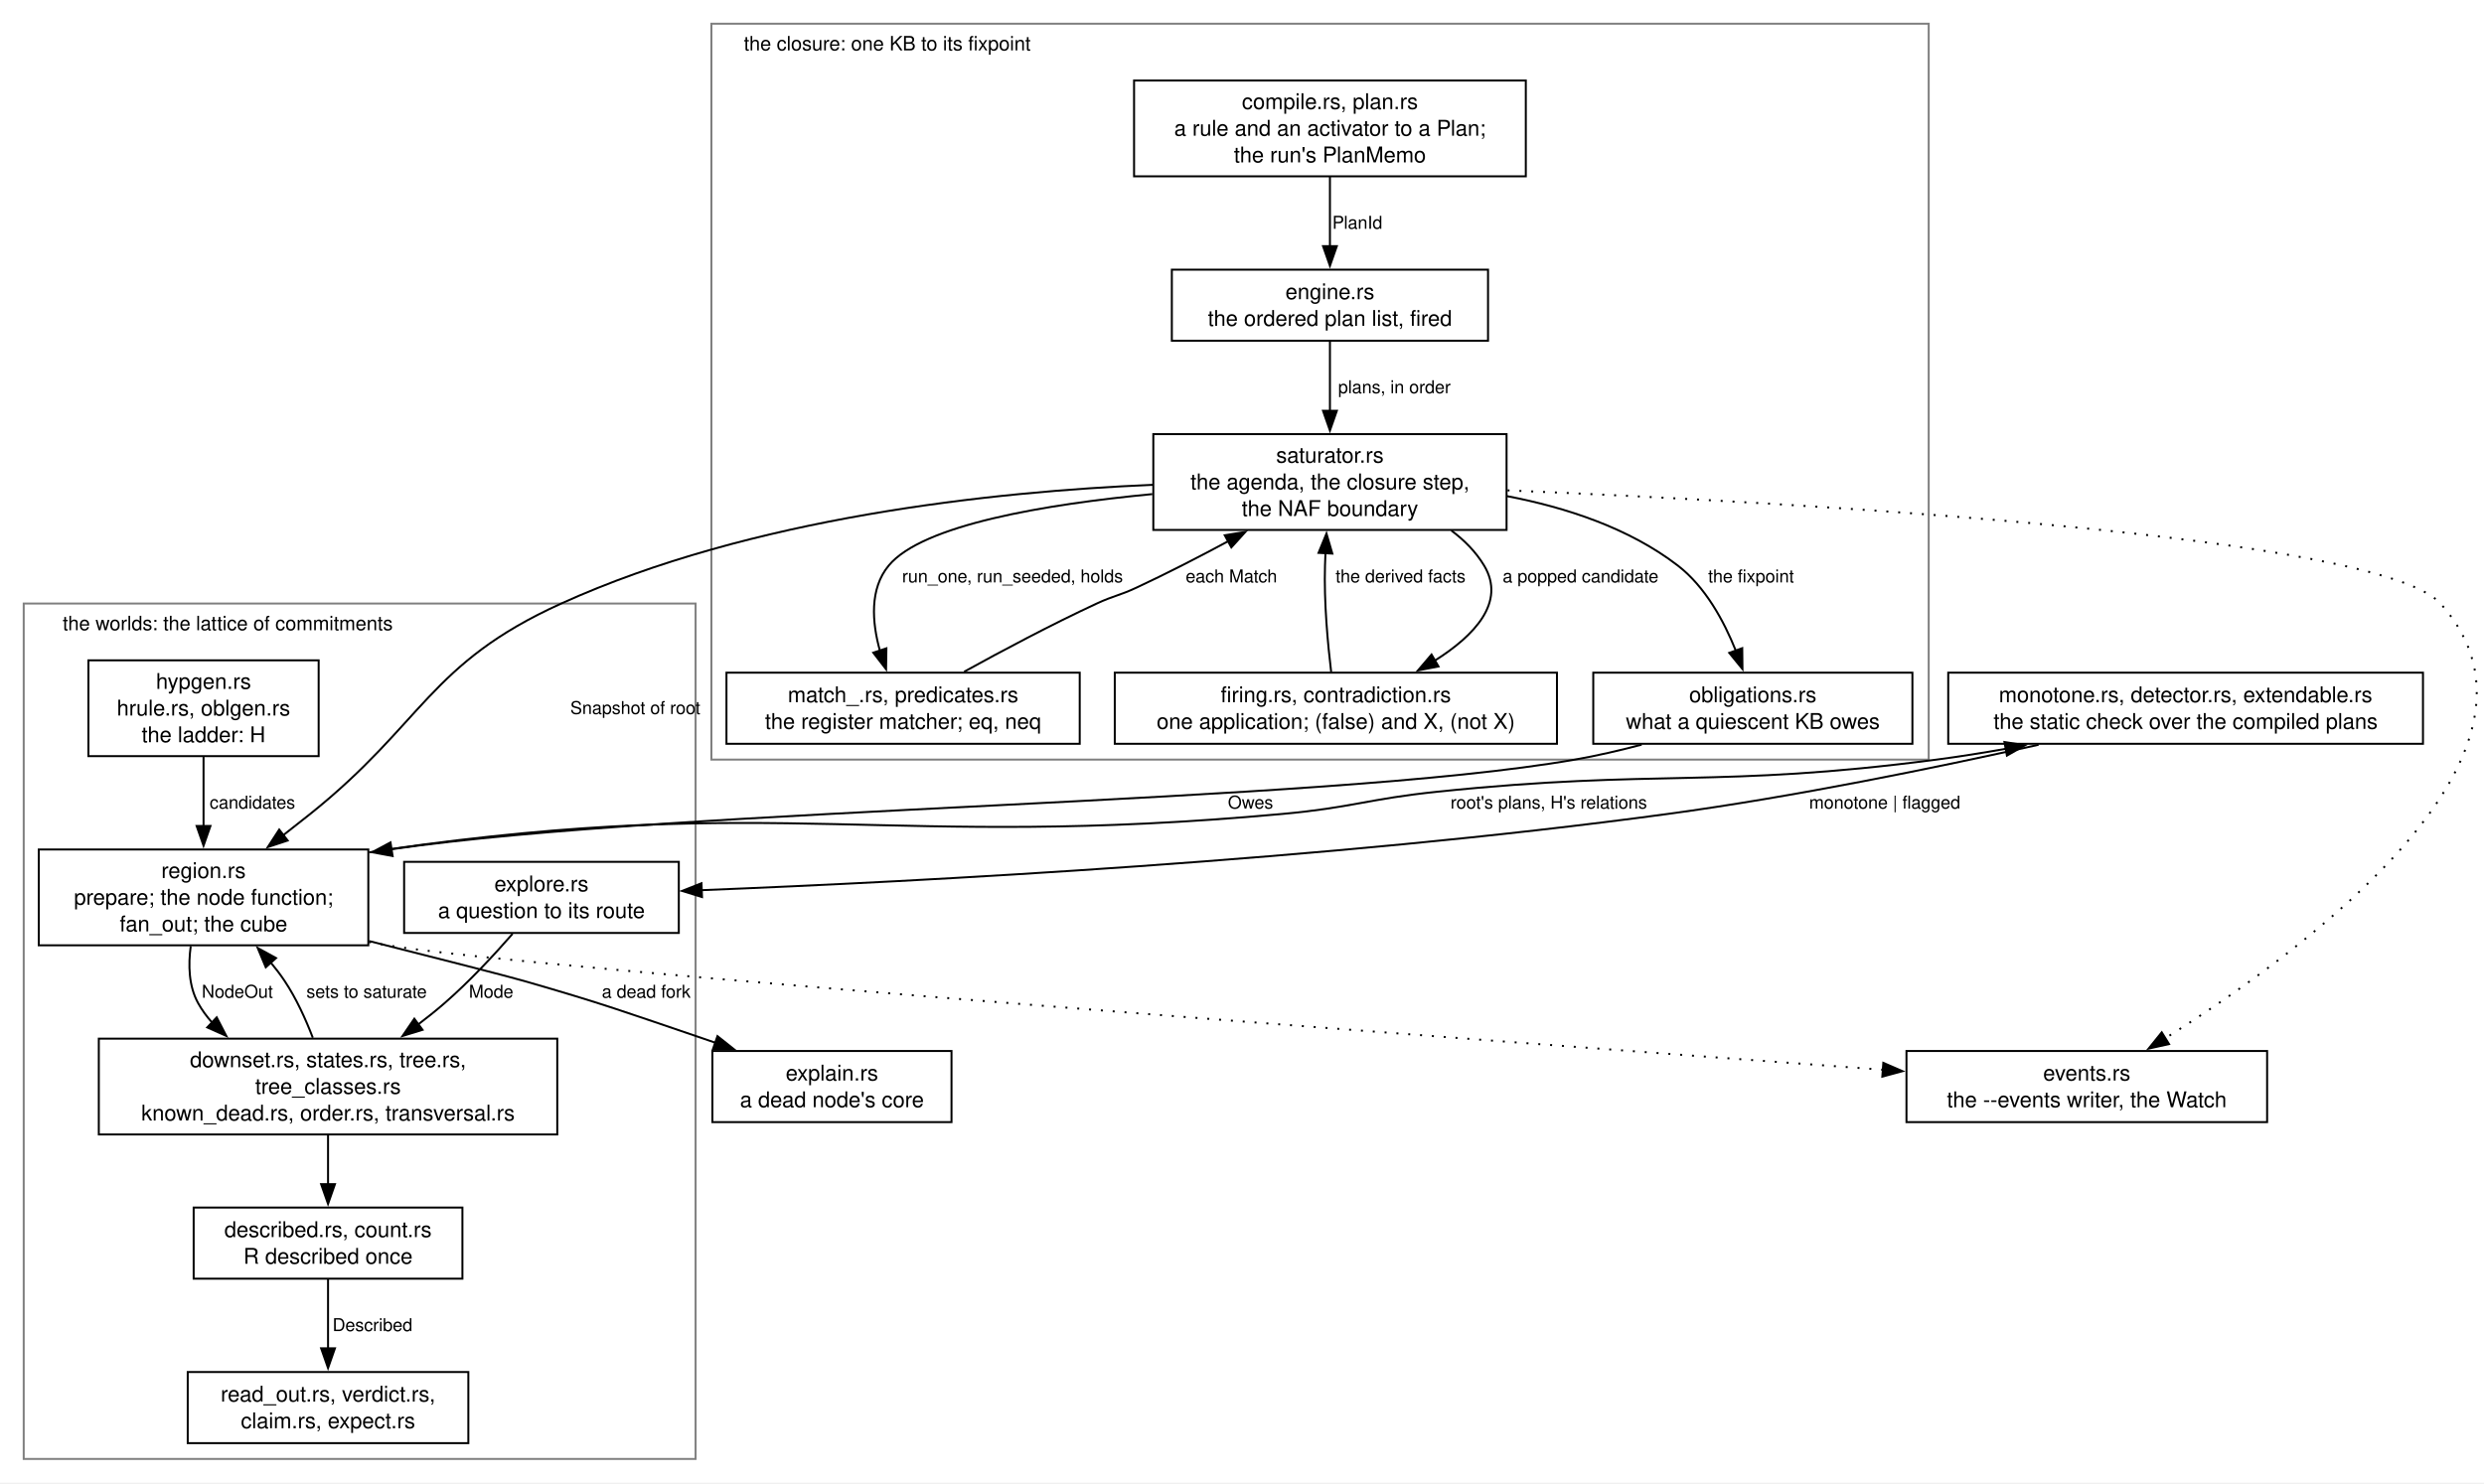
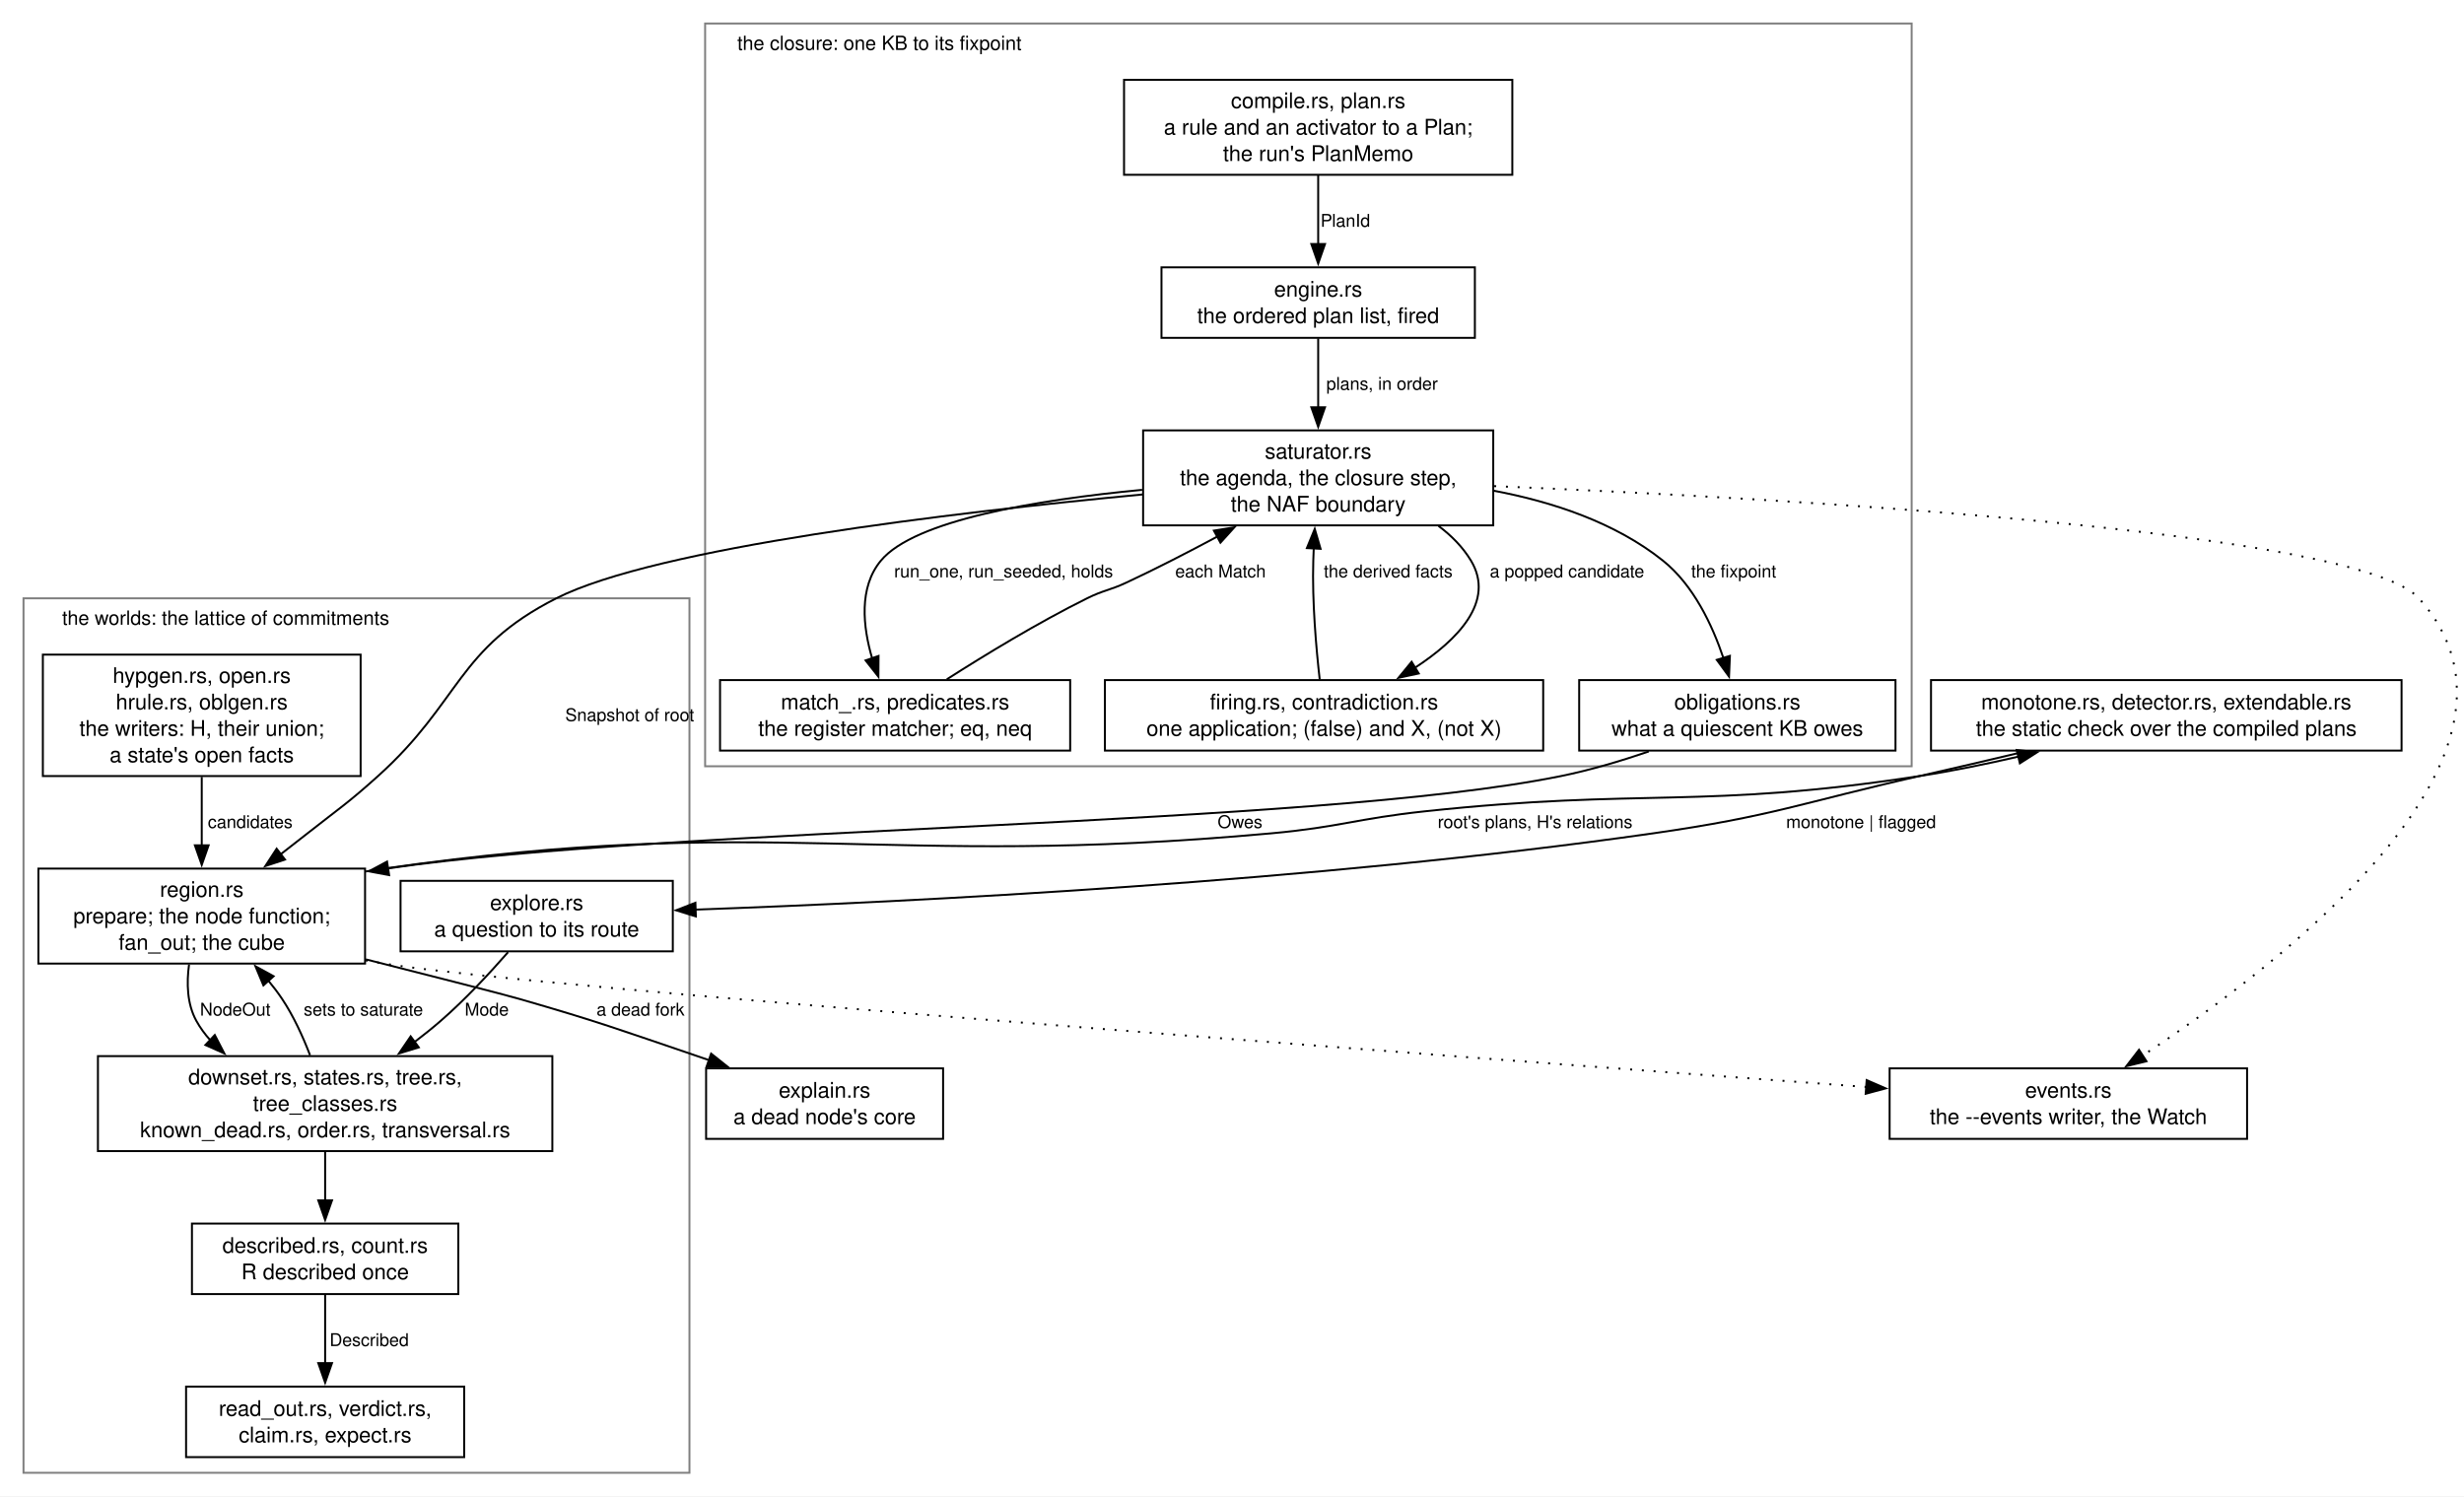
- <svg xmlns="http://www.w3.org/2000/svg" width="1257pt" height="751pt" viewBox="0.00 0.00 1257.00 751.00">
-   <g id="graph0" class="graph" transform="scale(1 1) rotate(0) translate(4 746.5)">
-     <polygon fill="white" stroke="none" points="-4,4 -4,-746.5 1253.39,-746.5 1253.39,4 -4,4" />
+ <svg xmlns="http://www.w3.org/2000/svg" width="1258pt" height="764pt" viewBox="0.00 0.00 1258.00 764.00">
+   <g id="graph0" class="graph" transform="scale(1 1) rotate(0) translate(4 760)">
+     <polygon fill="white" stroke="none" points="-4,4 -4,-760 1254.46,-760 1254.46,4 -4,4" />
    <g id="clust1" class="cluster">
-       <polygon fill="none" stroke="#7f7f7f" points="356,-362 356,-734.5 972,-734.5 972,-362 356,-362" />
-       <text xml:space="preserve" text-anchor="middle" x="445" y="-721" font-family="Helvetica,sans-Serif" font-size="10.00">the closure: one KB to its fixpoint</text>
+       <polygon fill="none" stroke="#7f7f7f" points="356,-368.75 356,-748 972,-748 972,-368.75 356,-368.75" />
+       <text xml:space="preserve" text-anchor="middle" x="445" y="-734.5" font-family="Helvetica,sans-Serif" font-size="10.00">the closure: one KB to its fixpoint</text>
    </g>
    <g id="clust2" class="cluster">
-       <polygon fill="none" stroke="#7f7f7f" points="8,-8 8,-441 348,-441 348,-8 8,-8" />
-       <text xml:space="preserve" text-anchor="middle" x="111.25" y="-427.5" font-family="Helvetica,sans-Serif" font-size="10.00">the worlds: the lattice of commitments</text>
+       <polygon fill="none" stroke="#7f7f7f" points="8,-8 8,-454.5 348,-454.5 348,-8 8,-8" />
+       <text xml:space="preserve" text-anchor="middle" x="111.25" y="-441" font-family="Helvetica,sans-Serif" font-size="10.00">the worlds: the lattice of commitments</text>
    </g>
    <g id="node1" class="node">
-       <polygon fill="none" stroke="black" points="768.12,-705.75 569.88,-705.75 569.88,-657.25 768.12,-657.25 768.12,-705.75" />
-       <text xml:space="preserve" text-anchor="middle" x="669" y="-691.3" font-family="Helvetica,sans-Serif" font-size="11.00">compile.rs, plan.rs</text>
-       <text xml:space="preserve" text-anchor="middle" x="669" y="-677.8" font-family="Helvetica,sans-Serif" font-size="11.00">a rule and an activator to a Plan;</text>
-       <text xml:space="preserve" text-anchor="middle" x="669" y="-664.3" font-family="Helvetica,sans-Serif" font-size="11.00">the run's PlanMemo</text>
+       <polygon fill="none" stroke="black" points="768.12,-719.25 569.88,-719.25 569.88,-670.75 768.12,-670.75 768.12,-719.25" />
+       <text xml:space="preserve" text-anchor="middle" x="669" y="-704.8" font-family="Helvetica,sans-Serif" font-size="11.00">compile.rs, plan.rs</text>
+       <text xml:space="preserve" text-anchor="middle" x="669" y="-691.3" font-family="Helvetica,sans-Serif" font-size="11.00">a rule and an activator to a Plan;</text>
+       <text xml:space="preserve" text-anchor="middle" x="669" y="-677.8" font-family="Helvetica,sans-Serif" font-size="11.00">the run's PlanMemo</text>
    </g>
    <g id="node2" class="node">
-       <polygon fill="none" stroke="black" points="749,-610 589,-610 589,-574 749,-574 749,-610" />
-       <text xml:space="preserve" text-anchor="middle" x="669" y="-595.05" font-family="Helvetica,sans-Serif" font-size="11.00">engine.rs</text>
-       <text xml:space="preserve" text-anchor="middle" x="669" y="-581.55" font-family="Helvetica,sans-Serif" font-size="11.00">the ordered plan list, fired</text>
+       <polygon fill="none" stroke="black" points="749,-623.5 589,-623.5 589,-587.5 749,-587.5 749,-623.5" />
+       <text xml:space="preserve" text-anchor="middle" x="669" y="-608.55" font-family="Helvetica,sans-Serif" font-size="11.00">engine.rs</text>
+       <text xml:space="preserve" text-anchor="middle" x="669" y="-595.05" font-family="Helvetica,sans-Serif" font-size="11.00">the ordered plan list, fired</text>
    </g>
    <g id="edge1" class="edge">
-       <path fill="none" stroke="black" d="M669,-657.05C669,-646.16 669,-633.1 669,-621.63" />
-       <polygon fill="black" stroke="black" points="672.5,-621.92 669,-611.92 665.5,-621.92 672.5,-621.92" />
-       <text xml:space="preserve" text-anchor="middle" x="682.88" y="-630.7" font-family="Helvetica,sans-Serif" font-size="9.00">PlanId</text>
+       <path fill="none" stroke="black" d="M669,-670.55C669,-659.66 669,-646.6 669,-635.13" />
+       <polygon fill="black" stroke="black" points="672.5,-635.42 669,-625.42 665.5,-635.42 672.5,-635.42" />
+       <text xml:space="preserve" text-anchor="middle" x="682.88" y="-644.2" font-family="Helvetica,sans-Serif" font-size="9.00">PlanId</text>
    </g>
    <g id="node4" class="node">
-       <polygon fill="none" stroke="black" points="758.38,-526.75 579.62,-526.75 579.62,-478.25 758.38,-478.25 758.38,-526.75" />
-       <text xml:space="preserve" text-anchor="middle" x="669" y="-512.3" font-family="Helvetica,sans-Serif" font-size="11.00">saturator.rs</text>
-       <text xml:space="preserve" text-anchor="middle" x="669" y="-498.8" font-family="Helvetica,sans-Serif" font-size="11.00">the agenda, the closure step,</text>
-       <text xml:space="preserve" text-anchor="middle" x="669" y="-485.3" font-family="Helvetica,sans-Serif" font-size="11.00">the NAF boundary</text>
+       <polygon fill="none" stroke="black" points="758.38,-540.25 579.62,-540.25 579.62,-491.75 758.38,-491.75 758.38,-540.25" />
+       <text xml:space="preserve" text-anchor="middle" x="669" y="-525.8" font-family="Helvetica,sans-Serif" font-size="11.00">saturator.rs</text>
+       <text xml:space="preserve" text-anchor="middle" x="669" y="-512.3" font-family="Helvetica,sans-Serif" font-size="11.00">the agenda, the closure step,</text>
+       <text xml:space="preserve" text-anchor="middle" x="669" y="-498.8" font-family="Helvetica,sans-Serif" font-size="11.00">the NAF boundary</text>
    </g>
    <g id="edge2" class="edge">
-       <path fill="none" stroke="black" d="M669,-573.71C669,-563.6 669,-550.46 669,-538.29" />
-       <polygon fill="black" stroke="black" points="672.5,-538.56 669,-528.56 665.5,-538.56 672.5,-538.56" />
-       <text xml:space="preserve" text-anchor="middle" x="701.62" y="-547.45" font-family="Helvetica,sans-Serif" font-size="9.00">plans, in order</text>
+       <path fill="none" stroke="black" d="M669,-587.21C669,-577.1 669,-563.96 669,-551.79" />
+       <polygon fill="black" stroke="black" points="672.5,-552.06 669,-542.06 665.5,-552.06 672.5,-552.06" />
+       <text xml:space="preserve" text-anchor="middle" x="701.62" y="-560.95" font-family="Helvetica,sans-Serif" font-size="9.00">plans, in order</text>
    </g>
    <g id="node3" class="node">
-       <polygon fill="none" stroke="black" points="542.38,-406 363.62,-406 363.62,-370 542.38,-370 542.38,-406" />
-       <text xml:space="preserve" text-anchor="middle" x="453" y="-391.05" font-family="Helvetica,sans-Serif" font-size="11.00">match_.rs, predicates.rs</text>
-       <text xml:space="preserve" text-anchor="middle" x="453" y="-377.55" font-family="Helvetica,sans-Serif" font-size="11.00">the register matcher; eq, neq</text>
+       <polygon fill="none" stroke="black" points="542.38,-412.75 363.62,-412.75 363.62,-376.75 542.38,-376.75 542.38,-412.75" />
+       <text xml:space="preserve" text-anchor="middle" x="453" y="-397.8" font-family="Helvetica,sans-Serif" font-size="11.00">match_.rs, predicates.rs</text>
+       <text xml:space="preserve" text-anchor="middle" x="453" y="-384.3" font-family="Helvetica,sans-Serif" font-size="11.00">the register matcher; eq, neq</text>
    </g>
    <g id="edge4" class="edge">
-       <path fill="none" stroke="black" d="M483.91,-406.49C502.98,-417.02 528.11,-430.39 551,-441 559.69,-445.03 562.32,-444.96 571,-449 586.35,-456.16 602.69,-464.57 617.54,-472.55" />
-       <polygon fill="black" stroke="black" points="615.76,-475.57 626.22,-477.26 619.1,-469.41 615.76,-475.57" />
-       <text xml:space="preserve" text-anchor="middle" x="619.14" y="-451.7" font-family="Helvetica,sans-Serif" font-size="9.00">each Match</text>
+       <path fill="none" stroke="black" d="M479.39,-413.14C498.76,-425.52 525.94,-442.08 551,-454.5 559.58,-458.75 562.32,-458.46 571,-462.5 586.35,-469.66 602.69,-478.07 617.54,-486.05" />
+       <polygon fill="black" stroke="black" points="615.76,-489.07 626.22,-490.76 619.1,-482.91 615.76,-489.07" />
+       <text xml:space="preserve" text-anchor="middle" x="619.14" y="-465.2" font-family="Helvetica,sans-Serif" font-size="9.00">each Match</text>
    </g>
    <g id="edge3" class="edge">
-       <path fill="none" stroke="black" d="M579.13,-496.39C524.83,-491.21 462.89,-480.85 445.75,-460.25 435.96,-448.49 437.26,-431.56 441.25,-417.16" />
-       <polygon fill="black" stroke="black" points="444.55,-418.33 444.39,-407.73 437.91,-416.12 444.55,-418.33" />
-       <text xml:space="preserve" text-anchor="middle" x="508.38" y="-451.7" font-family="Helvetica,sans-Serif" font-size="9.00">run_one, run_seeded, holds</text>
+       <path fill="none" stroke="black" d="M579.13,-509.89C524.83,-504.71 462.89,-494.35 445.75,-473.75 434.37,-460.08 436.51,-440.01 441.33,-423.65" />
+       <polygon fill="black" stroke="black" points="444.54,-425.08 444.47,-414.48 437.92,-422.81 444.54,-425.08" />
+       <text xml:space="preserve" text-anchor="middle" x="508.38" y="-465.2" font-family="Helvetica,sans-Serif" font-size="9.00">run_one, run_seeded, holds</text>
    </g>
    <g id="node5" class="node">
-       <polygon fill="none" stroke="black" points="783.88,-406 560.12,-406 560.12,-370 783.88,-370 783.88,-406" />
-       <text xml:space="preserve" text-anchor="middle" x="672" y="-391.05" font-family="Helvetica,sans-Serif" font-size="11.00">firing.rs, contradiction.rs</text>
-       <text xml:space="preserve" text-anchor="middle" x="672" y="-377.55" font-family="Helvetica,sans-Serif" font-size="11.00">one application; (false) and X, (not X)</text>
+       <polygon fill="none" stroke="black" points="783.88,-412.75 560.12,-412.75 560.12,-376.75 783.88,-376.75 783.88,-412.75" />
+       <text xml:space="preserve" text-anchor="middle" x="672" y="-397.8" font-family="Helvetica,sans-Serif" font-size="11.00">firing.rs, contradiction.rs</text>
+       <text xml:space="preserve" text-anchor="middle" x="672" y="-384.3" font-family="Helvetica,sans-Serif" font-size="11.00">one application; (false) and X, (not X)</text>
    </g>
    <g id="edge5" class="edge">
-       <path fill="none" stroke="black" d="M730.45,-477.94C737.01,-473.05 742.81,-467.2 747,-460.25 758.2,-441.66 742.11,-424.74 722,-412.06" />
-       <polygon fill="black" stroke="black" points="723.94,-409.14 713.54,-407.13 720.42,-415.19 723.94,-409.14" />
-       <text xml:space="preserve" text-anchor="middle" x="795.83" y="-451.7" font-family="Helvetica,sans-Serif" font-size="9.00">a popped candidate</text>
+       <path fill="none" stroke="black" d="M730.45,-491.44C737.01,-486.55 742.81,-480.7 747,-473.75 759.51,-452.98 740.34,-433.33 718.26,-418.95" />
+       <polygon fill="black" stroke="black" points="720.35,-416.12 709.99,-413.9 716.71,-422.1 720.35,-416.12" />
+       <text xml:space="preserve" text-anchor="middle" x="796.05" y="-465.2" font-family="Helvetica,sans-Serif" font-size="9.00">a popped candidate</text>
    </g>
    <g id="node6" class="node">
-       <polygon fill="none" stroke="black" points="963.75,-406 802.25,-406 802.25,-370 963.75,-370 963.75,-406" />
-       <text xml:space="preserve" text-anchor="middle" x="883" y="-391.05" font-family="Helvetica,sans-Serif" font-size="11.00">obligations.rs</text>
-       <text xml:space="preserve" text-anchor="middle" x="883" y="-377.55" font-family="Helvetica,sans-Serif" font-size="11.00">what a quiescent KB owes</text>
+       <polygon fill="none" stroke="black" points="963.75,-412.75 802.25,-412.75 802.25,-376.75 963.75,-376.75 963.75,-412.75" />
+       <text xml:space="preserve" text-anchor="middle" x="883" y="-397.8" font-family="Helvetica,sans-Serif" font-size="11.00">obligations.rs</text>
+       <text xml:space="preserve" text-anchor="middle" x="883" y="-384.3" font-family="Helvetica,sans-Serif" font-size="11.00">what a quiescent KB owes</text>
    </g>
    <g id="edge7" class="edge">
-       <path fill="none" stroke="black" d="M758.6,-495.36C788.47,-489.65 820.37,-479.19 845,-460.25 858.99,-449.49 868.41,-432.08 874.37,-417.16" />
-       <polygon fill="black" stroke="black" points="877.64,-418.41 877.76,-407.82 871.06,-416.03 877.64,-418.41" />
-       <text xml:space="preserve" text-anchor="middle" x="882.11" y="-451.7" font-family="Helvetica,sans-Serif" font-size="9.00">the fixpoint</text>
+       <path fill="none" stroke="black" d="M758.55,-509.45C788.58,-503.81 820.6,-493.24 845,-473.75 860.59,-461.3 870.22,-440.86 875.88,-424.02" />
+       <polygon fill="black" stroke="black" points="879.21,-425.12 878.76,-414.54 872.51,-423.09 879.21,-425.12" />
+       <text xml:space="preserve" text-anchor="middle" x="881.16" y="-465.2" font-family="Helvetica,sans-Serif" font-size="9.00">the fixpoint</text>
    </g>
    <g id="node8" class="node">
      <polygon fill="none" stroke="black" points="182.38,-316.5 15.62,-316.5 15.62,-268 182.38,-268 182.38,-316.5" />
      <text xml:space="preserve" text-anchor="middle" x="99" y="-302.05" font-family="Helvetica,sans-Serif" font-size="11.00">region.rs</text>
      <text xml:space="preserve" text-anchor="middle" x="99" y="-288.55" font-family="Helvetica,sans-Serif" font-size="11.00">prepare; the node function;</text>
      <text xml:space="preserve" text-anchor="middle" x="99" y="-275.05" font-family="Helvetica,sans-Serif" font-size="11.00">fan_out; the cube</text>
    </g>
    <g id="edge8" class="edge">
-       <path fill="none" stroke="black" d="M579.39,-501.09C497.93,-497.64 376.16,-484.64 280,-441 212.92,-410.56 210.51,-380.54 153,-334.5 148.57,-330.95 143.89,-327.28 139.22,-323.65" />
-       <polygon fill="black" stroke="black" points="141.57,-321.04 131.51,-317.71 137.29,-326.59 141.57,-321.04" />
-       <text xml:space="preserve" text-anchor="middle" x="317.5" y="-385.07" font-family="Helvetica,sans-Serif" font-size="9.00">Snapshot of root</text>
+       <path fill="none" stroke="black" d="M579.54,-507.55C481.38,-498.24 330.98,-480.34 280,-454.5 229.05,-428.67 231.44,-401.98 189,-363.75 173.68,-349.95 169.19,-347.26 153,-334.5 148.54,-330.99 143.85,-327.33 139.17,-323.72" />
+       <polygon fill="black" stroke="black" points="141.51,-321.11 131.45,-317.79 137.24,-326.66 141.51,-321.11" />
+       <text xml:space="preserve" text-anchor="middle" x="317.5" y="-391.82" font-family="Helvetica,sans-Serif" font-size="9.00">Snapshot of root</text>
    </g>
    <g id="node15" class="node">
      <polygon fill="none" stroke="black" points="1143.25,-214.5 960.75,-214.5 960.75,-178.5 1143.25,-178.5 1143.25,-214.5" />
      <text xml:space="preserve" text-anchor="middle" x="1052" y="-199.55" font-family="Helvetica,sans-Serif" font-size="11.00">events.rs</text>
      <text xml:space="preserve" text-anchor="middle" x="1052" y="-186.05" font-family="Helvetica,sans-Serif" font-size="11.00">the --events writer, the Watch</text>
    </g>
    <g id="edge19" class="edge">
-       <path fill="none" stroke="black" stroke-dasharray="1,5" d="M758.87,-498.29C909.62,-491.97 1200.08,-475.43 1231,-441 1298.64,-365.69 1162.67,-265.6 1091.56,-220.85" />
-       <polygon fill="black" stroke="black" points="1093.62,-218 1083.27,-215.7 1089.93,-223.95 1093.62,-218" />
+       <path fill="none" stroke="black" stroke-dasharray="1,5" d="M758.87,-511.79C909.62,-505.47 1200.08,-488.93 1231,-454.5 1301.79,-375.68 1161.14,-267.97 1089.89,-221" />
+       <polygon fill="black" stroke="black" points="1091.89,-218.13 1081.6,-215.61 1088.08,-224 1091.89,-218.13" />
    </g>
    <g id="edge6" class="edge">
-       <path fill="none" stroke="black" d="M669.63,-406.25C667.9,-420.67 665.94,-441.77 666.5,-460.25 666.56,-462.31 666.64,-464.43 666.74,-466.57" />
-       <polygon fill="black" stroke="black" points="663.23,-466.64 667.25,-476.44 670.22,-466.27 663.23,-466.64" />
-       <text xml:space="preserve" text-anchor="middle" x="704.75" y="-451.7" font-family="Helvetica,sans-Serif" font-size="9.00">the derived facts</text>
+       <path fill="none" stroke="black" d="M669.78,-413.08C667.99,-428.87 665.87,-452.85 666.5,-473.75 666.56,-475.81 666.64,-477.93 666.74,-480.07" />
+       <polygon fill="black" stroke="black" points="663.23,-480.14 667.25,-489.94 670.22,-479.77 663.23,-480.14" />
+       <text xml:space="preserve" text-anchor="middle" x="704.75" y="-465.2" font-family="Helvetica,sans-Serif" font-size="9.00">the derived facts</text>
    </g>
    <g id="edge9" class="edge">
-       <path fill="none" stroke="black" d="M826.73,-369.56C815.64,-366.63 804.02,-363.93 793,-362 664.42,-339.5 341.19,-337.94 193.91,-316.59" />
-       <polygon fill="black" stroke="black" points="194.68,-313.17 184.26,-315.11 193.61,-320.09 194.68,-313.17" />
-       <text xml:space="preserve" text-anchor="middle" x="628.82" y="-337.2" font-family="Helvetica,sans-Serif" font-size="9.00">Owes</text>
+       <path fill="none" stroke="black" d="M837.8,-376.3C823.65,-371.48 807.85,-366.76 793,-363.75 665.04,-337.8 341.22,-338.04 193.91,-316.59" />
+       <polygon fill="black" stroke="black" points="194.68,-313.17 184.26,-315.1 193.61,-320.09 194.68,-313.17" />
+       <text xml:space="preserve" text-anchor="middle" x="629.1" y="-337.2" font-family="Helvetica,sans-Serif" font-size="9.00">Owes</text>
    </g>
    <g id="node7" class="node">
-       <polygon fill="none" stroke="black" points="157.25,-412.25 40.75,-412.25 40.75,-363.75 157.25,-363.75 157.25,-412.25" />
-       <text xml:space="preserve" text-anchor="middle" x="99" y="-397.8" font-family="Helvetica,sans-Serif" font-size="11.00">hypgen.rs</text>
-       <text xml:space="preserve" text-anchor="middle" x="99" y="-384.3" font-family="Helvetica,sans-Serif" font-size="11.00">hrule.rs, oblgen.rs</text>
-       <text xml:space="preserve" text-anchor="middle" x="99" y="-370.8" font-family="Helvetica,sans-Serif" font-size="11.00">the ladder: H</text>
+       <polygon fill="none" stroke="black" points="180.12,-425.75 17.88,-425.75 17.88,-363.75 180.12,-363.75 180.12,-425.75" />
+       <text xml:space="preserve" text-anchor="middle" x="99" y="-411.3" font-family="Helvetica,sans-Serif" font-size="11.00">hypgen.rs, open.rs</text>
+       <text xml:space="preserve" text-anchor="middle" x="99" y="-397.8" font-family="Helvetica,sans-Serif" font-size="11.00">hrule.rs, oblgen.rs</text>
+       <text xml:space="preserve" text-anchor="middle" x="99" y="-384.3" font-family="Helvetica,sans-Serif" font-size="11.00">the writers: H, their union;</text>
+       <text xml:space="preserve" text-anchor="middle" x="99" y="-370.8" font-family="Helvetica,sans-Serif" font-size="11.00">a state's open facts</text>
    </g>
    <g id="edge10" class="edge">
-       <path fill="none" stroke="black" d="M99,-363.34C99,-352.68 99,-339.88 99,-328.15" />
-       <polygon fill="black" stroke="black" points="102.5,-328.41 99,-318.41 95.5,-328.41 102.5,-328.41" />
+       <path fill="none" stroke="black" d="M99,-363.32C99,-352.26 99,-339.67 99,-328.25" />
+       <polygon fill="black" stroke="black" points="102.5,-328.38 99,-318.38 95.5,-328.38 102.5,-328.38" />
      <text xml:space="preserve" text-anchor="middle" x="123.75" y="-337.2" font-family="Helvetica,sans-Serif" font-size="9.00">candidates</text>
    </g>
    <g id="node10" class="node">
      <polygon fill="none" stroke="black" points="278,-220.75 46,-220.75 46,-172.25 278,-172.25 278,-220.75" />
      <text xml:space="preserve" text-anchor="middle" x="162" y="-206.3" font-family="Helvetica,sans-Serif" font-size="11.00">downset.rs, states.rs, tree.rs,</text>
      <text xml:space="preserve" text-anchor="middle" x="162" y="-192.8" font-family="Helvetica,sans-Serif" font-size="11.00">tree_classes.rs</text>
      <text xml:space="preserve" text-anchor="middle" x="162" y="-179.3" font-family="Helvetica,sans-Serif" font-size="11.00">known_dead.rs, order.rs, transversal.rs</text>
    </g>
    <g id="edge15" class="edge">
      <path fill="none" stroke="black" d="M92.52,-267.55C91.22,-258.07 91.48,-247.38 96.25,-238.75 98.2,-235.22 100.59,-231.96 103.3,-228.94" />
      <polygon fill="black" stroke="black" points="105.66,-231.53 110.53,-222.12 100.86,-226.43 105.66,-231.53" />
      <text xml:space="preserve" text-anchor="middle" x="116.12" y="-241.45" font-family="Helvetica,sans-Serif" font-size="9.00">NodeOut</text>
    </g>
    <g id="node13" class="node">
-       <polygon fill="none" stroke="black" points="1222.12,-406 981.88,-406 981.88,-370 1222.12,-370 1222.12,-406" />
-       <text xml:space="preserve" text-anchor="middle" x="1102" y="-391.05" font-family="Helvetica,sans-Serif" font-size="11.00">monotone.rs, detector.rs, extendable.rs</text>
-       <text xml:space="preserve" text-anchor="middle" x="1102" y="-377.55" font-family="Helvetica,sans-Serif" font-size="11.00">the static check over the compiled plans</text>
+       <polygon fill="none" stroke="black" points="1222.12,-412.75 981.88,-412.75 981.88,-376.75 1222.12,-376.75 1222.12,-412.75" />
+       <text xml:space="preserve" text-anchor="middle" x="1102" y="-397.8" font-family="Helvetica,sans-Serif" font-size="11.00">monotone.rs, detector.rs, extendable.rs</text>
+       <text xml:space="preserve" text-anchor="middle" x="1102" y="-384.3" font-family="Helvetica,sans-Serif" font-size="11.00">the static check over the compiled plans</text>
    </g>
    <g id="edge11" class="edge">
-       <path fill="none" stroke="black" d="M182.74,-315.03C185.86,-315.57 188.95,-316.06 192,-316.5 391.45,-345.08 444.34,-316.18 645,-334.5 680.1,-337.7 688.44,-342.12 723.5,-345.75 835.35,-357.35 864.5,-347.41 976,-362 987.4,-363.49 999.31,-365.39 1011.07,-367.48" />
-       <polygon fill="black" stroke="black" points="1010.32,-370.9 1020.79,-369.26 1011.58,-364.02 1010.32,-370.9" />
+       <path fill="none" stroke="black" d="M182.74,-315.03C185.86,-315.57 188.95,-316.06 192,-316.5 391.45,-345.08 444.34,-316.18 645,-334.5 680.1,-337.7 688.46,-341.99 723.5,-345.75 835.37,-357.74 864.8,-346.66 976,-363.75 992.59,-366.3 1010.22,-369.91 1026.87,-373.75" />
+       <polygon fill="black" stroke="black" points="1025.64,-377.06 1036.18,-375.95 1027.25,-370.25 1025.64,-377.06" />
      <text xml:space="preserve" text-anchor="middle" x="779.75" y="-337.2" font-family="Helvetica,sans-Serif" font-size="9.00">root's plans, H's relations</text>
    </g>
    <g id="node14" class="node">
      <polygon fill="none" stroke="black" points="477.5,-214.5 356.5,-214.5 356.5,-178.5 477.5,-178.5 477.5,-214.5" />
      <text xml:space="preserve" text-anchor="middle" x="417" y="-199.55" font-family="Helvetica,sans-Serif" font-size="11.00">explain.rs</text>
      <text xml:space="preserve" text-anchor="middle" x="417" y="-186.05" font-family="Helvetica,sans-Serif" font-size="11.00">a dead node's core</text>
    </g>
    <g id="edge16" class="edge">
      <path fill="none" stroke="black" d="M182.75,-270.16C218.01,-261.24 252.81,-252.36 261,-250 301.83,-238.25 311.77,-234.41 352,-220.75 353.96,-220.09 355.95,-219.4 357.95,-218.71" />
      <polygon fill="black" stroke="black" points="359.06,-222.03 367.36,-215.44 356.76,-215.42 359.06,-222.03" />
      <text xml:space="preserve" text-anchor="middle" x="323.02" y="-241.45" font-family="Helvetica,sans-Serif" font-size="9.00">a dead fork</text>
    </g>
    <g id="edge20" class="edge">
      <path fill="none" stroke="black" stroke-dasharray="1,5" d="M182.77,-269.64C185.88,-269.05 188.96,-268.5 192,-268 264.93,-255.98 736.59,-220.59 948.81,-205.01" />
      <polygon fill="black" stroke="black" points="949.03,-208.5 958.75,-204.28 948.52,-201.52 949.03,-208.5" />
    </g>
    <g id="node9" class="node">
      <polygon fill="none" stroke="black" points="339.5,-310.25 200.5,-310.25 200.5,-274.25 339.5,-274.25 339.5,-310.25" />
      <text xml:space="preserve" text-anchor="middle" x="270" y="-295.3" font-family="Helvetica,sans-Serif" font-size="11.00">explore.rs</text>
      <text xml:space="preserve" text-anchor="middle" x="270" y="-281.8" font-family="Helvetica,sans-Serif" font-size="11.00">a question to its route</text>
    </g>
    <g id="edge13" class="edge">
      <path fill="none" stroke="black" d="M255.39,-273.82C246.07,-263.16 233.43,-249.54 221,-238.75 216.74,-235.05 212.16,-231.38 207.49,-227.84" />
      <polygon fill="black" stroke="black" points="209.82,-225.21 199.69,-222.1 205.67,-230.85 209.82,-225.21" />
      <text xml:space="preserve" text-anchor="middle" x="244.52" y="-241.45" font-family="Helvetica,sans-Serif" font-size="9.00">Mode</text>
    </g>
    <g id="edge14" class="edge">
      <path fill="none" stroke="black" d="M154.29,-221.22C150.69,-230.6 145.88,-241.21 140,-250 137.86,-253.2 135.44,-256.37 132.89,-259.43" />
      <polygon fill="black" stroke="black" points="130.49,-256.86 126.41,-266.64 135.7,-261.54 130.49,-256.86" />
      <text xml:space="preserve" text-anchor="middle" x="181.52" y="-241.45" font-family="Helvetica,sans-Serif" font-size="9.00">sets to saturate</text>
    </g>
    <g id="node11" class="node">
      <polygon fill="none" stroke="black" points="230,-135.25 94,-135.25 94,-99.25 230,-99.25 230,-135.25" />
      <text xml:space="preserve" text-anchor="middle" x="162" y="-120.3" font-family="Helvetica,sans-Serif" font-size="11.00">described.rs, count.rs</text>
      <text xml:space="preserve" text-anchor="middle" x="162" y="-106.8" font-family="Helvetica,sans-Serif" font-size="11.00">R described once</text>
    </g>
    <g id="edge17" class="edge">
      <path fill="none" stroke="black" d="M162,-171.9C162,-164.03 162,-155.18 162,-146.96" />
      <polygon fill="black" stroke="black" points="165.5,-147.09 162,-137.09 158.5,-147.09 165.5,-147.09" />
    </g>
    <g id="node12" class="node">
      <polygon fill="none" stroke="black" points="233,-52 91,-52 91,-16 233,-16 233,-52" />
      <text xml:space="preserve" text-anchor="middle" x="162" y="-37.05" font-family="Helvetica,sans-Serif" font-size="11.00">read_out.rs, verdict.rs,</text>
      <text xml:space="preserve" text-anchor="middle" x="162" y="-23.55" font-family="Helvetica,sans-Serif" font-size="11.00">claim.rs, expect.rs</text>
    </g>
    <g id="edge18" class="edge">
      <path fill="none" stroke="black" d="M162,-99.02C162,-88.75 162,-75.45 162,-63.64" />
      <polygon fill="black" stroke="black" points="165.5,-64 162,-54 158.5,-64 165.5,-64" />
      <text xml:space="preserve" text-anchor="middle" x="184.5" y="-72.7" font-family="Helvetica,sans-Serif" font-size="9.00">Described</text>
    </g>
    <g id="edge12" class="edge">
-       <path fill="none" stroke="black" d="M1027.6,-369.5C975.39,-357.86 903.78,-343.16 840,-334.5 666.71,-310.96 461.83,-300.28 351.01,-295.91" />
-       <polygon fill="black" stroke="black" points="351.25,-292.42 341.12,-295.53 350.98,-299.41 351.25,-292.42" />
-       <text xml:space="preserve" text-anchor="middle" x="949.76" y="-337.2" font-family="Helvetica,sans-Serif" font-size="9.00">monotone | flagged</text>
+       <path fill="none" stroke="black" d="M1029.77,-376.27C1012.19,-372.09 993.43,-367.7 976,-363.75 915.7,-350.09 901.2,-343.25 840,-334.5 666.88,-309.74 461.94,-299.52 351.06,-295.56" />
+       <polygon fill="black" stroke="black" points="351.28,-292.06 341.16,-295.21 351.04,-299.06 351.28,-292.06" />
+       <text xml:space="preserve" text-anchor="middle" x="946.17" y="-337.2" font-family="Helvetica,sans-Serif" font-size="9.00">monotone | flagged</text>
    </g>
  </g>
</svg>
